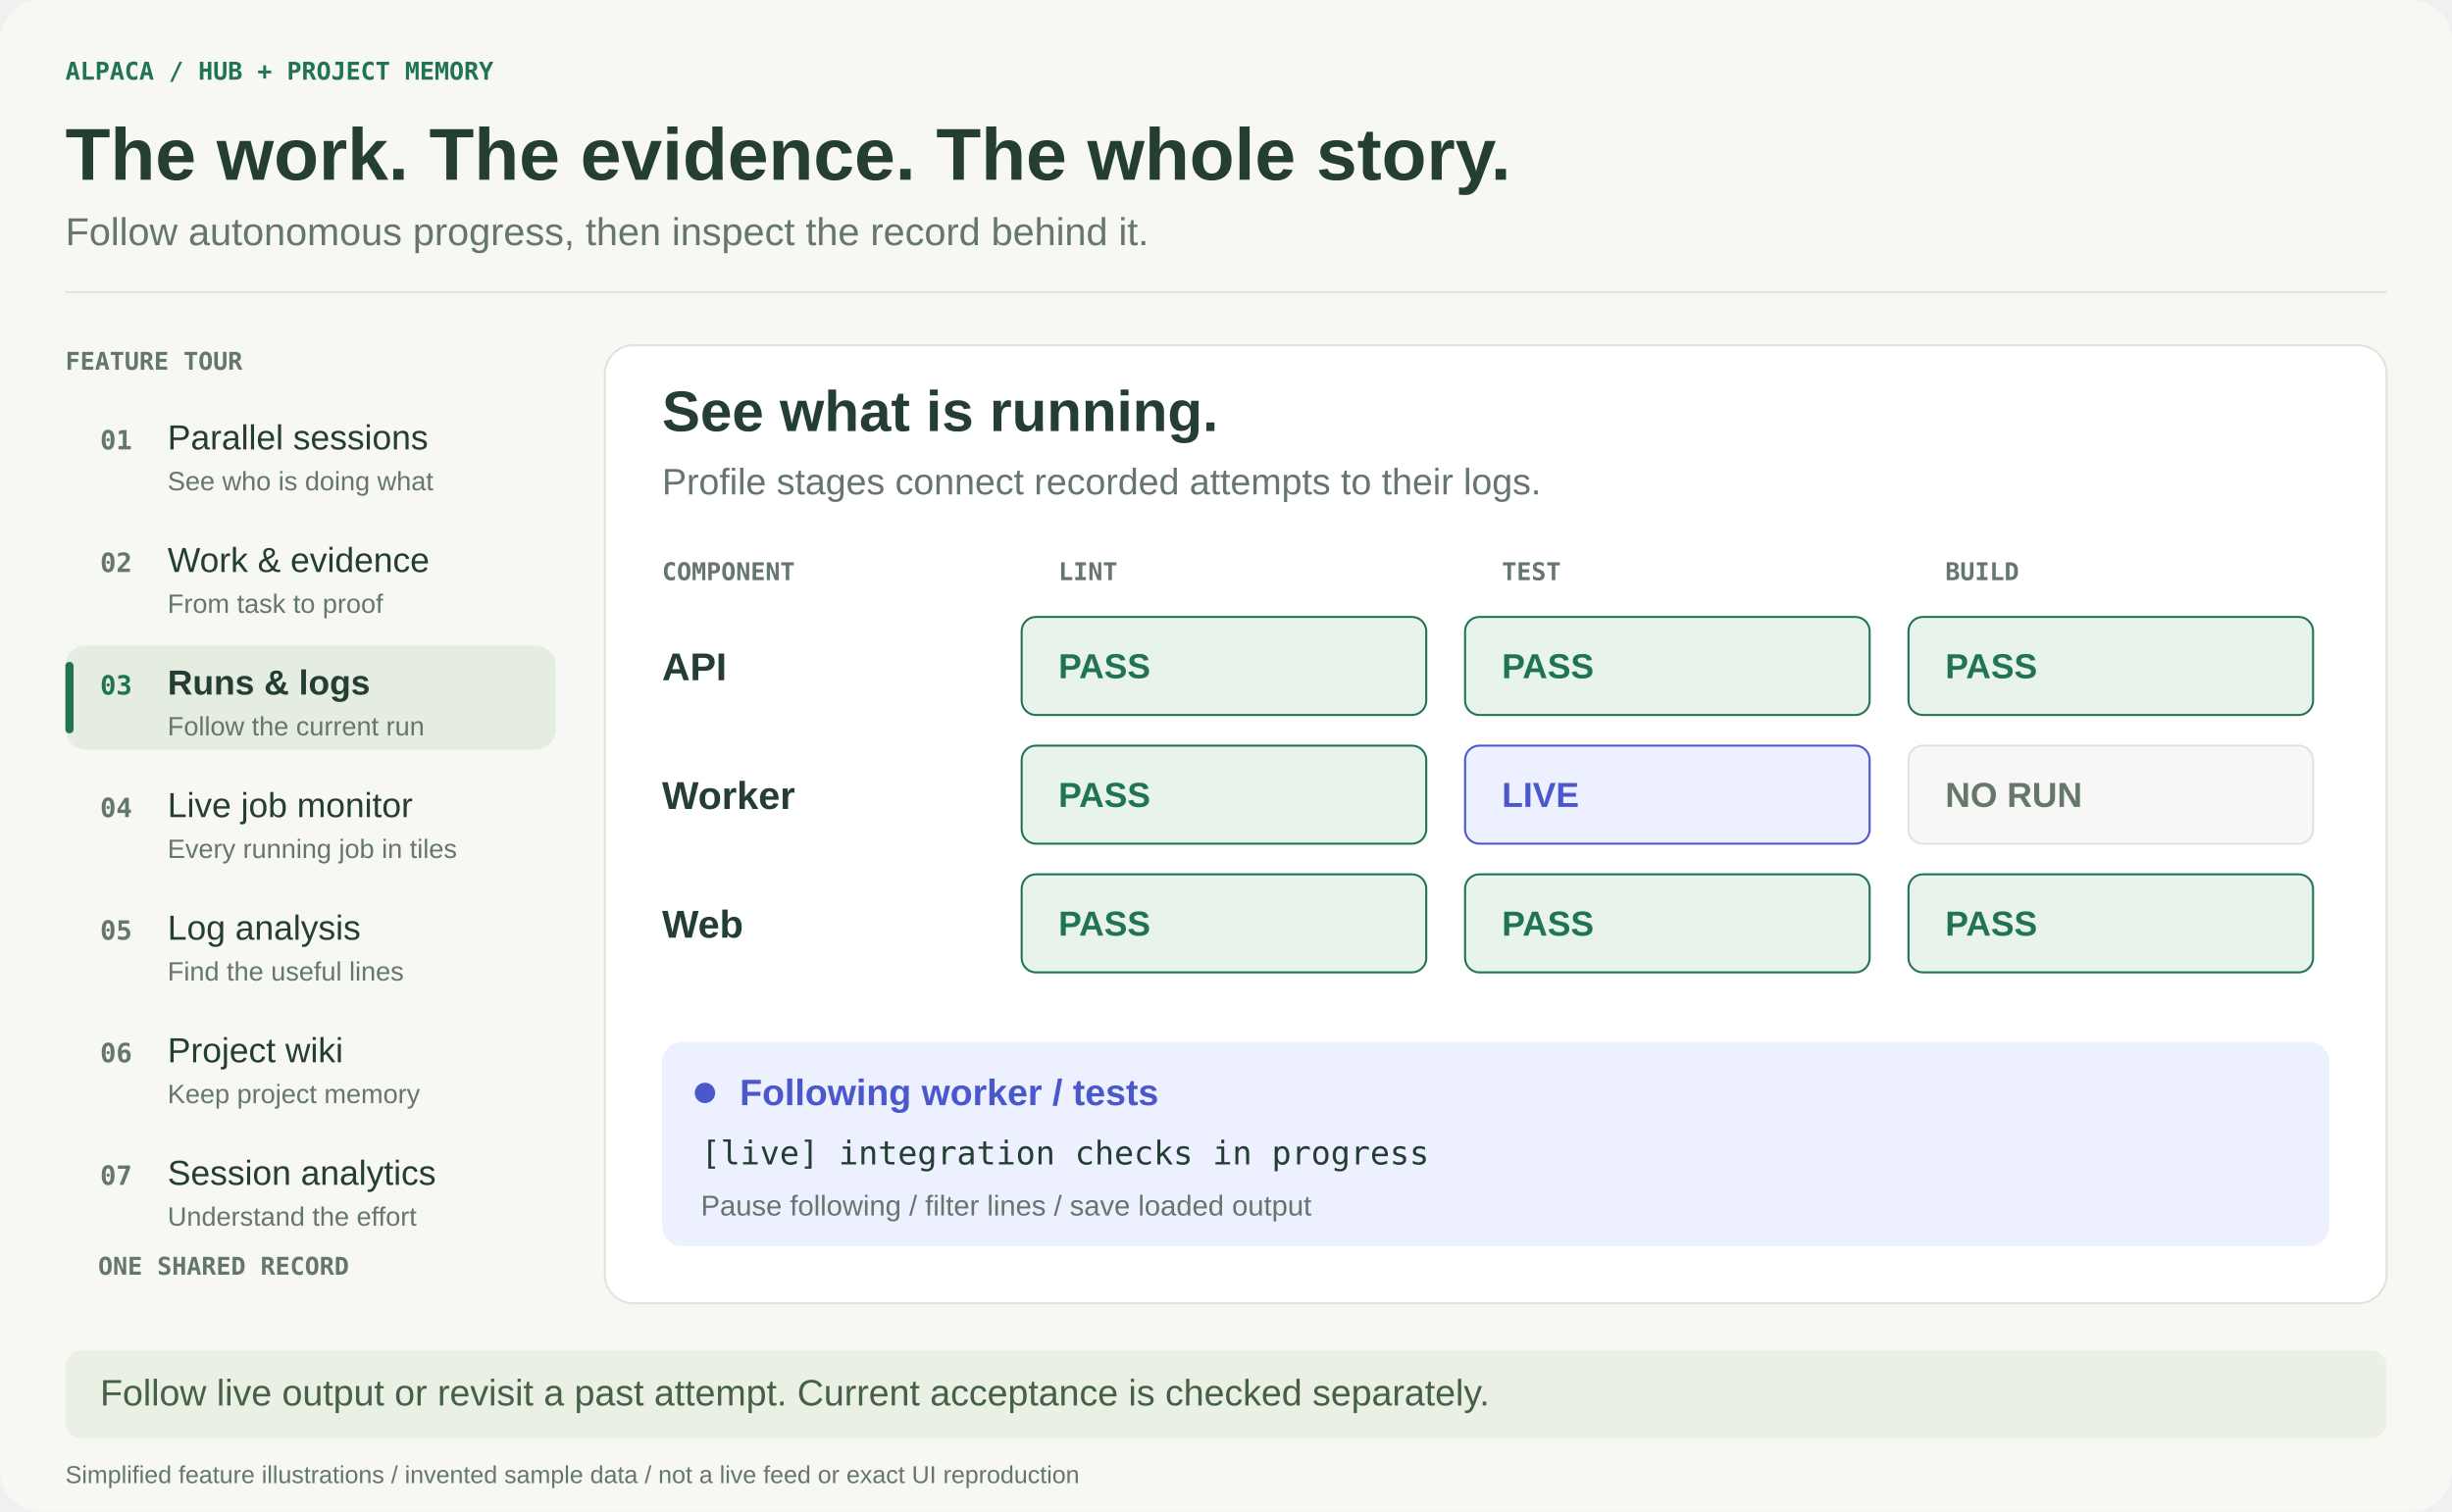
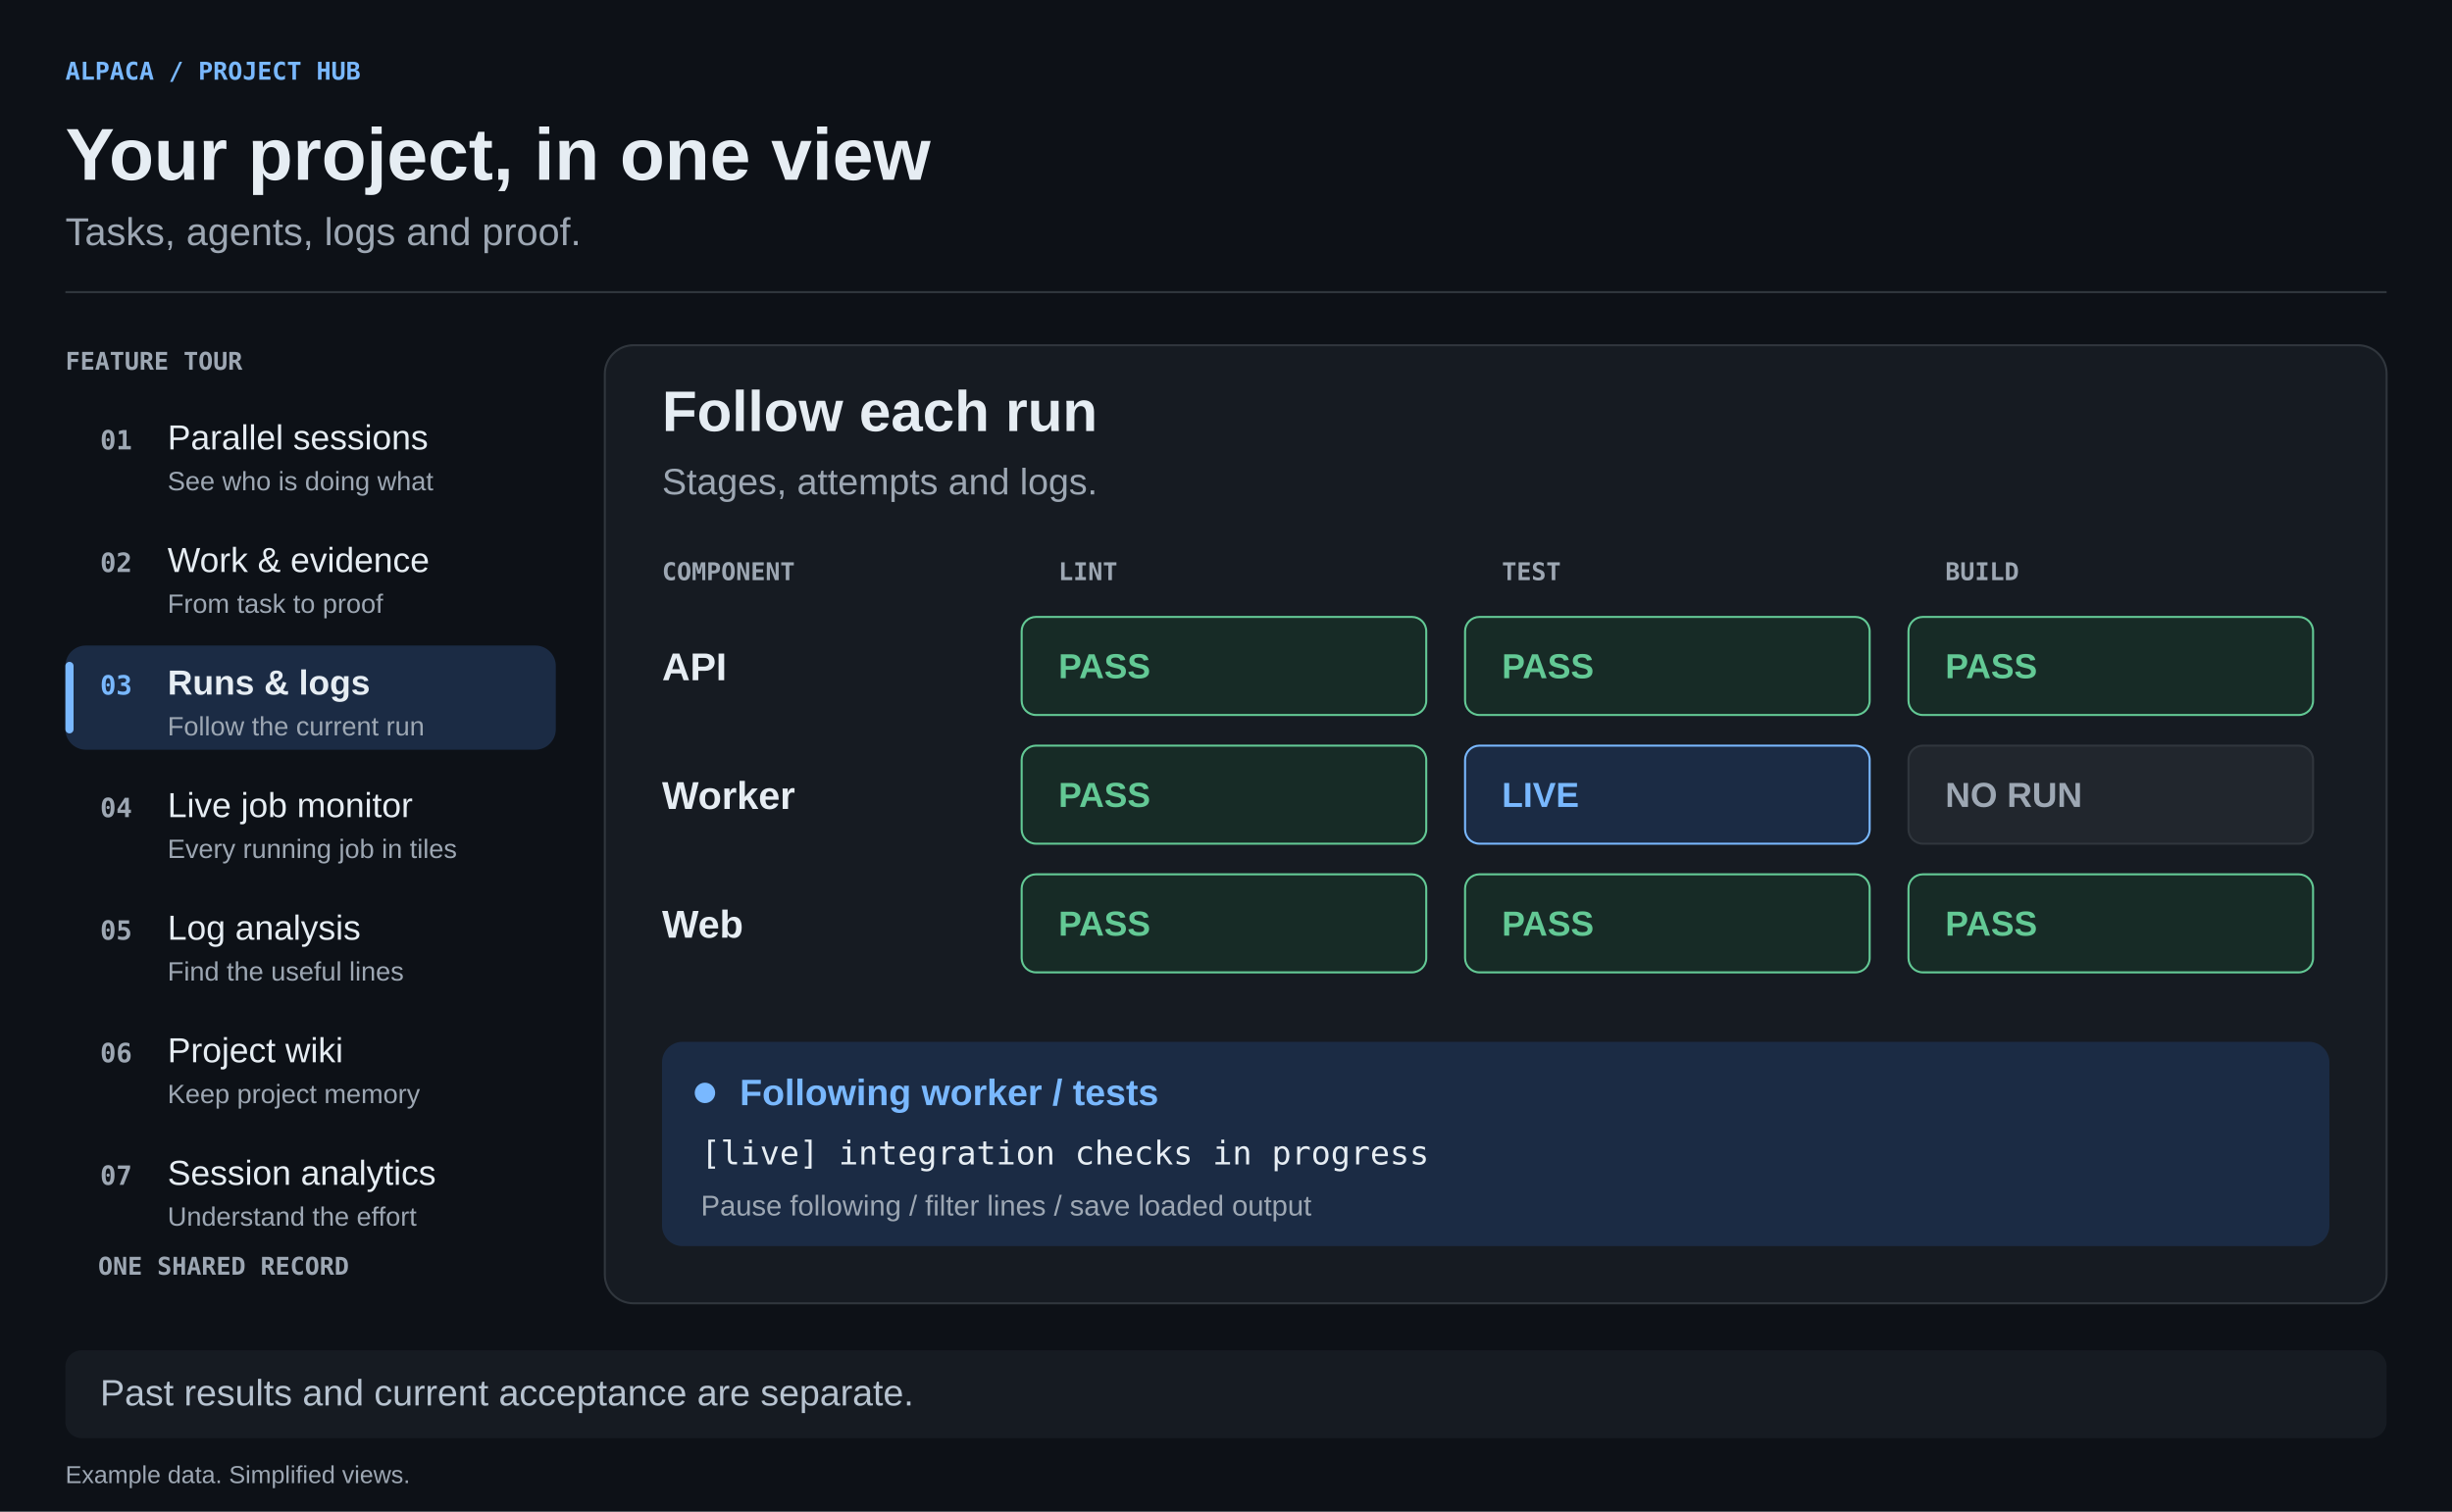
<svg xmlns="http://www.w3.org/2000/svg" width="1200" height="740" viewBox="0 0 1200 740" role="img" aria-labelledby="title desc">
-   <rect x="0" y="0" width="1200" height="740" rx="20" fill="#f7f8f3" />
-   <text x="32" y="39" font-family="DejaVu Sans Mono, monospace" font-size="12" font-weight="700" fill="#217451">ALPACA / HUB + PROJECT MEMORY</text>
-   <text x="32" y="88" font-family="Arial, Helvetica, sans-serif" font-size="36" font-weight="700" fill="#243e33">The work. The evidence. The whole story.</text>
-   <text x="32" y="120" font-family="Arial, Helvetica, sans-serif" font-size="19" font-weight="400" fill="#65766d">Follow autonomous progress, then inspect the record behind it.</text>
-   <path d="M32 143L1168 143" stroke="#dce4dc" fill="none" />
-   <text x="32" y="181" font-family="DejaVu Sans Mono, monospace" font-size="12" font-weight="700" fill="#65766d">FEATURE TOUR</text>
-   <text x="49" y="220.0" font-family="DejaVu Sans Mono, monospace" font-size="13" font-weight="700" fill="#65766d">01</text>
-   <text x="82" y="220.0" font-family="Arial, Helvetica, sans-serif" font-size="17" font-weight="400" fill="#243e33">Parallel sessions</text>
-   <text x="82" y="240.0" font-family="Arial, Helvetica, sans-serif" font-size="13" font-weight="400" fill="#65766d">See who is doing what</text>
-   <text x="49" y="280.0" font-family="DejaVu Sans Mono, monospace" font-size="13" font-weight="700" fill="#65766d">02</text>
-   <text x="82" y="280.0" font-family="Arial, Helvetica, sans-serif" font-size="17" font-weight="400" fill="#243e33">Work &amp; evidence</text>
-   <text x="82" y="300.0" font-family="Arial, Helvetica, sans-serif" font-size="13" font-weight="400" fill="#65766d">From task to proof</text>
-   <rect x="32" y="316.0" width="240" height="51.0" rx="10" fill="#e5ede0" />
-   <rect x="32" y="324.0" width="4" height="35.0" rx="2" fill="#217451" />
-   <text x="49" y="340.0" font-family="DejaVu Sans Mono, monospace" font-size="13" font-weight="700" fill="#217451">03</text>
-   <text x="82" y="340.0" font-family="Arial, Helvetica, sans-serif" font-size="17" font-weight="700" fill="#243e33">Runs &amp; logs</text>
-   <text x="82" y="360.0" font-family="Arial, Helvetica, sans-serif" font-size="13" font-weight="400" fill="#65766d">Follow the current run</text>
-   <text x="49" y="400.0" font-family="DejaVu Sans Mono, monospace" font-size="13" font-weight="700" fill="#65766d">04</text>
-   <text x="82" y="400.0" font-family="Arial, Helvetica, sans-serif" font-size="17" font-weight="400" fill="#243e33">Live job monitor</text>
-   <text x="82" y="420.0" font-family="Arial, Helvetica, sans-serif" font-size="13" font-weight="400" fill="#65766d">Every running job in tiles</text>
-   <text x="49" y="460.0" font-family="DejaVu Sans Mono, monospace" font-size="13" font-weight="700" fill="#65766d">05</text>
-   <text x="82" y="460.0" font-family="Arial, Helvetica, sans-serif" font-size="17" font-weight="400" fill="#243e33">Log analysis</text>
-   <text x="82" y="480.0" font-family="Arial, Helvetica, sans-serif" font-size="13" font-weight="400" fill="#65766d">Find the useful lines</text>
-   <text x="49" y="520.0" font-family="DejaVu Sans Mono, monospace" font-size="13" font-weight="700" fill="#65766d">06</text>
-   <text x="82" y="520.0" font-family="Arial, Helvetica, sans-serif" font-size="17" font-weight="400" fill="#243e33">Project wiki</text>
-   <text x="82" y="540.0" font-family="Arial, Helvetica, sans-serif" font-size="13" font-weight="400" fill="#65766d">Keep project memory</text>
-   <text x="49" y="580.0" font-family="DejaVu Sans Mono, monospace" font-size="13" font-weight="700" fill="#65766d">07</text>
-   <text x="82" y="580.0" font-family="Arial, Helvetica, sans-serif" font-size="17" font-weight="400" fill="#243e33">Session analytics</text>
-   <text x="82" y="600.0" font-family="Arial, Helvetica, sans-serif" font-size="13" font-weight="400" fill="#65766d">Understand the effort</text>
-   <text x="48" y="624" font-family="DejaVu Sans Mono, monospace" font-size="12" font-weight="700" fill="#65766d">ONE SHARED RECORD</text>
-   <rect x="296" y="169" width="872" height="469" rx="14" fill="#ffffff" stroke="#dce4dc" />
-   <text x="324" y="211" font-family="Arial, Helvetica, sans-serif" font-size="28" font-weight="700" fill="#243e33">See what is running.</text>
-   <text x="324" y="242" font-family="Arial, Helvetica, sans-serif" font-size="18" font-weight="400" fill="#65766d">Profile stages connect recorded attempts to their logs.</text>
-   <text x="324" y="284" font-family="DejaVu Sans Mono, monospace" font-size="12" font-weight="700" fill="#65766d">COMPONENT</text>
-   <text x="518" y="284" font-family="DejaVu Sans Mono, monospace" font-size="12" font-weight="700" fill="#65766d">LINT</text>
-   <text x="735" y="284" font-family="DejaVu Sans Mono, monospace" font-size="12" font-weight="700" fill="#65766d">TEST</text>
-   <text x="952" y="284" font-family="DejaVu Sans Mono, monospace" font-size="12" font-weight="700" fill="#65766d">BUILD</text>
-   <text x="324" y="333" font-family="Arial, Helvetica, sans-serif" font-size="19" font-weight="600" fill="#243e33">API</text>
-   <rect x="500" y="302" width="198" height="48" rx="7" fill="#e8f3eb" stroke="#217451" />
-   <text x="518" y="332" font-family="Arial, Helvetica, sans-serif" font-size="17" font-weight="600" fill="#217451">PASS</text>
-   <rect x="717" y="302" width="198" height="48" rx="7" fill="#e8f3eb" stroke="#217451" />
-   <text x="735" y="332" font-family="Arial, Helvetica, sans-serif" font-size="17" font-weight="600" fill="#217451">PASS</text>
-   <rect x="934" y="302" width="198" height="48" rx="7" fill="#e8f3eb" stroke="#217451" />
-   <text x="952" y="332" font-family="Arial, Helvetica, sans-serif" font-size="17" font-weight="600" fill="#217451">PASS</text>
-   <text x="324" y="396" font-family="Arial, Helvetica, sans-serif" font-size="19" font-weight="600" fill="#243e33">Worker</text>
-   <rect x="500" y="365" width="198" height="48" rx="7" fill="#e8f3eb" stroke="#217451" />
-   <text x="518" y="395" font-family="Arial, Helvetica, sans-serif" font-size="17" font-weight="600" fill="#217451">PASS</text>
-   <rect x="717" y="365" width="198" height="48" rx="7" fill="#edf0ff" stroke="#4b58cc" />
-   <text x="735" y="395" font-family="Arial, Helvetica, sans-serif" font-size="17" font-weight="600" fill="#4b58cc">LIVE</text>
-   <rect x="934" y="365" width="198" height="48" rx="7" fill="#f7f8f5" stroke="#dce4dc" />
-   <text x="952" y="395" font-family="Arial, Helvetica, sans-serif" font-size="17" font-weight="600" fill="#65766d">NO RUN</text>
-   <text x="324" y="459" font-family="Arial, Helvetica, sans-serif" font-size="19" font-weight="600" fill="#243e33">Web</text>
-   <rect x="500" y="428" width="198" height="48" rx="7" fill="#e8f3eb" stroke="#217451" />
-   <text x="518" y="458" font-family="Arial, Helvetica, sans-serif" font-size="17" font-weight="600" fill="#217451">PASS</text>
-   <rect x="717" y="428" width="198" height="48" rx="7" fill="#e8f3eb" stroke="#217451" />
-   <text x="735" y="458" font-family="Arial, Helvetica, sans-serif" font-size="17" font-weight="600" fill="#217451">PASS</text>
-   <rect x="934" y="428" width="198" height="48" rx="7" fill="#e8f3eb" stroke="#217451" />
-   <text x="952" y="458" font-family="Arial, Helvetica, sans-serif" font-size="17" font-weight="600" fill="#217451">PASS</text>
-   <rect x="324" y="510" width="816" height="100" rx="10" fill="#edf0ff" />
-   <circle cx="345" cy="535" r="5" fill="#4b58cc" />
-   <text x="362" y="541" font-family="Arial, Helvetica, sans-serif" font-size="18" font-weight="700" fill="#4b58cc">Following worker / tests</text>
-   <text x="343" y="570" font-family="DejaVu Sans Mono, monospace" font-size="16" font-weight="400" fill="#243e33">[live] integration checks in progress</text>
-   <text x="343" y="595" font-family="Arial, Helvetica, sans-serif" font-size="14" font-weight="400" fill="#65766d">Pause following / filter lines / save loaded output</text>
-   <rect x="32" y="661" width="1136" height="43" rx="8" fill="#eaf0e4" />
-   <text x="49" y="688" font-family="Arial, Helvetica, sans-serif" font-size="18" font-weight="400" fill="#456047">Follow live output or revisit a past attempt. Current acceptance is checked separately.</text>
-   <text x="32" y="726" font-family="Arial, Helvetica, sans-serif" font-size="12" font-weight="400" fill="#65766d">Simplified feature illustrations / invented sample data / not a live feed or exact UI reproduction</text>
+   <rect x="0" y="0" width="1200" height="740" rx="0" fill="#0d1117" />
+   <text x="32" y="39" font-family="DejaVu Sans Mono, monospace" font-size="12" font-weight="700" fill="#79b8ff">ALPACA / PROJECT HUB</text>
+   <text x="32" y="88" font-family="Arial, Helvetica, sans-serif" font-size="36" font-weight="700" fill="#e6edf3">Your project, in one view</text>
+   <text x="32" y="120" font-family="Arial, Helvetica, sans-serif" font-size="19" font-weight="400" fill="#9da7b3">Tasks, agents, logs and proof.</text>
+   <path d="M32 143L1168 143" stroke="#30363d" fill="none" />
+   <text x="32" y="181" font-family="DejaVu Sans Mono, monospace" font-size="12" font-weight="700" fill="#9da7b3">FEATURE TOUR</text>
+   <text x="49" y="220.0" font-family="DejaVu Sans Mono, monospace" font-size="13" font-weight="700" fill="#9da7b3">01</text>
+   <text x="82" y="220.0" font-family="Arial, Helvetica, sans-serif" font-size="17" font-weight="400" fill="#e6edf3">Parallel sessions</text>
+   <text x="82" y="240.0" font-family="Arial, Helvetica, sans-serif" font-size="13" font-weight="400" fill="#9da7b3">See who is doing what</text>
+   <text x="49" y="280.0" font-family="DejaVu Sans Mono, monospace" font-size="13" font-weight="700" fill="#9da7b3">02</text>
+   <text x="82" y="280.0" font-family="Arial, Helvetica, sans-serif" font-size="17" font-weight="400" fill="#e6edf3">Work &amp; evidence</text>
+   <text x="82" y="300.0" font-family="Arial, Helvetica, sans-serif" font-size="13" font-weight="400" fill="#9da7b3">From task to proof</text>
+   <rect x="32" y="316.0" width="240" height="51.0" rx="10" fill="#1b2b44" />
+   <rect x="32" y="324.0" width="4" height="35.0" rx="2" fill="#79b8ff" />
+   <text x="49" y="340.0" font-family="DejaVu Sans Mono, monospace" font-size="13" font-weight="700" fill="#79b8ff">03</text>
+   <text x="82" y="340.0" font-family="Arial, Helvetica, sans-serif" font-size="17" font-weight="700" fill="#e6edf3">Runs &amp; logs</text>
+   <text x="82" y="360.0" font-family="Arial, Helvetica, sans-serif" font-size="13" font-weight="400" fill="#9da7b3">Follow the current run</text>
+   <text x="49" y="400.0" font-family="DejaVu Sans Mono, monospace" font-size="13" font-weight="700" fill="#9da7b3">04</text>
+   <text x="82" y="400.0" font-family="Arial, Helvetica, sans-serif" font-size="17" font-weight="400" fill="#e6edf3">Live job monitor</text>
+   <text x="82" y="420.0" font-family="Arial, Helvetica, sans-serif" font-size="13" font-weight="400" fill="#9da7b3">Every running job in tiles</text>
+   <text x="49" y="460.0" font-family="DejaVu Sans Mono, monospace" font-size="13" font-weight="700" fill="#9da7b3">05</text>
+   <text x="82" y="460.0" font-family="Arial, Helvetica, sans-serif" font-size="17" font-weight="400" fill="#e6edf3">Log analysis</text>
+   <text x="82" y="480.0" font-family="Arial, Helvetica, sans-serif" font-size="13" font-weight="400" fill="#9da7b3">Find the useful lines</text>
+   <text x="49" y="520.0" font-family="DejaVu Sans Mono, monospace" font-size="13" font-weight="700" fill="#9da7b3">06</text>
+   <text x="82" y="520.0" font-family="Arial, Helvetica, sans-serif" font-size="17" font-weight="400" fill="#e6edf3">Project wiki</text>
+   <text x="82" y="540.0" font-family="Arial, Helvetica, sans-serif" font-size="13" font-weight="400" fill="#9da7b3">Keep project memory</text>
+   <text x="49" y="580.0" font-family="DejaVu Sans Mono, monospace" font-size="13" font-weight="700" fill="#9da7b3">07</text>
+   <text x="82" y="580.0" font-family="Arial, Helvetica, sans-serif" font-size="17" font-weight="400" fill="#e6edf3">Session analytics</text>
+   <text x="82" y="600.0" font-family="Arial, Helvetica, sans-serif" font-size="13" font-weight="400" fill="#9da7b3">Understand the effort</text>
+   <text x="48" y="624" font-family="DejaVu Sans Mono, monospace" font-size="12" font-weight="700" fill="#9da7b3">ONE SHARED RECORD</text>
+   <rect x="296" y="169" width="872" height="469" rx="14" fill="#161b22" stroke="#30363d" />
+   <text x="324" y="211" font-family="Arial, Helvetica, sans-serif" font-size="28" font-weight="700" fill="#e6edf3">Follow each run</text>
+   <text x="324" y="242" font-family="Arial, Helvetica, sans-serif" font-size="18" font-weight="400" fill="#9da7b3">Stages, attempts and logs.</text>
+   <text x="324" y="284" font-family="DejaVu Sans Mono, monospace" font-size="12" font-weight="700" fill="#9da7b3">COMPONENT</text>
+   <text x="518" y="284" font-family="DejaVu Sans Mono, monospace" font-size="12" font-weight="700" fill="#9da7b3">LINT</text>
+   <text x="735" y="284" font-family="DejaVu Sans Mono, monospace" font-size="12" font-weight="700" fill="#9da7b3">TEST</text>
+   <text x="952" y="284" font-family="DejaVu Sans Mono, monospace" font-size="12" font-weight="700" fill="#9da7b3">BUILD</text>
+   <text x="324" y="333" font-family="Arial, Helvetica, sans-serif" font-size="19" font-weight="600" fill="#e6edf3">API</text>
+   <rect x="500" y="302" width="198" height="48" rx="7" fill="#172b26" stroke="#63c995" />
+   <text x="518" y="332" font-family="Arial, Helvetica, sans-serif" font-size="17" font-weight="600" fill="#63c995">PASS</text>
+   <rect x="717" y="302" width="198" height="48" rx="7" fill="#172b26" stroke="#63c995" />
+   <text x="735" y="332" font-family="Arial, Helvetica, sans-serif" font-size="17" font-weight="600" fill="#63c995">PASS</text>
+   <rect x="934" y="302" width="198" height="48" rx="7" fill="#172b26" stroke="#63c995" />
+   <text x="952" y="332" font-family="Arial, Helvetica, sans-serif" font-size="17" font-weight="600" fill="#63c995">PASS</text>
+   <text x="324" y="396" font-family="Arial, Helvetica, sans-serif" font-size="19" font-weight="600" fill="#e6edf3">Worker</text>
+   <rect x="500" y="365" width="198" height="48" rx="7" fill="#172b26" stroke="#63c995" />
+   <text x="518" y="395" font-family="Arial, Helvetica, sans-serif" font-size="17" font-weight="600" fill="#63c995">PASS</text>
+   <rect x="717" y="365" width="198" height="48" rx="7" fill="#1b2b44" stroke="#79b8ff" />
+   <text x="735" y="395" font-family="Arial, Helvetica, sans-serif" font-size="17" font-weight="600" fill="#79b8ff">LIVE</text>
+   <rect x="934" y="365" width="198" height="48" rx="7" fill="#21262d" stroke="#30363d" />
+   <text x="952" y="395" font-family="Arial, Helvetica, sans-serif" font-size="17" font-weight="600" fill="#9da7b3">NO RUN</text>
+   <text x="324" y="459" font-family="Arial, Helvetica, sans-serif" font-size="19" font-weight="600" fill="#e6edf3">Web</text>
+   <rect x="500" y="428" width="198" height="48" rx="7" fill="#172b26" stroke="#63c995" />
+   <text x="518" y="458" font-family="Arial, Helvetica, sans-serif" font-size="17" font-weight="600" fill="#63c995">PASS</text>
+   <rect x="717" y="428" width="198" height="48" rx="7" fill="#172b26" stroke="#63c995" />
+   <text x="735" y="458" font-family="Arial, Helvetica, sans-serif" font-size="17" font-weight="600" fill="#63c995">PASS</text>
+   <rect x="934" y="428" width="198" height="48" rx="7" fill="#172b26" stroke="#63c995" />
+   <text x="952" y="458" font-family="Arial, Helvetica, sans-serif" font-size="17" font-weight="600" fill="#63c995">PASS</text>
+   <rect x="324" y="510" width="816" height="100" rx="10" fill="#1b2b44" />
+   <circle cx="345" cy="535" r="5" fill="#79b8ff" />
+   <text x="362" y="541" font-family="Arial, Helvetica, sans-serif" font-size="18" font-weight="700" fill="#79b8ff">Following worker / tests</text>
+   <text x="343" y="570" font-family="DejaVu Sans Mono, monospace" font-size="16" font-weight="400" fill="#e6edf3">[live] integration checks in progress</text>
+   <text x="343" y="595" font-family="Arial, Helvetica, sans-serif" font-size="14" font-weight="400" fill="#9da7b3">Pause following / filter lines / save loaded output</text>
+   <rect x="32" y="661" width="1136" height="43" rx="8" fill="#161b22" />
+   <text x="49" y="688" font-family="Arial, Helvetica, sans-serif" font-size="18" font-weight="400" fill="#b7c3d0">Past results and current acceptance are separate.</text>
+   <text x="32" y="726" font-family="Arial, Helvetica, sans-serif" font-size="12" font-weight="400" fill="#9da7b3">Example data. Simplified views.</text>
</svg>
